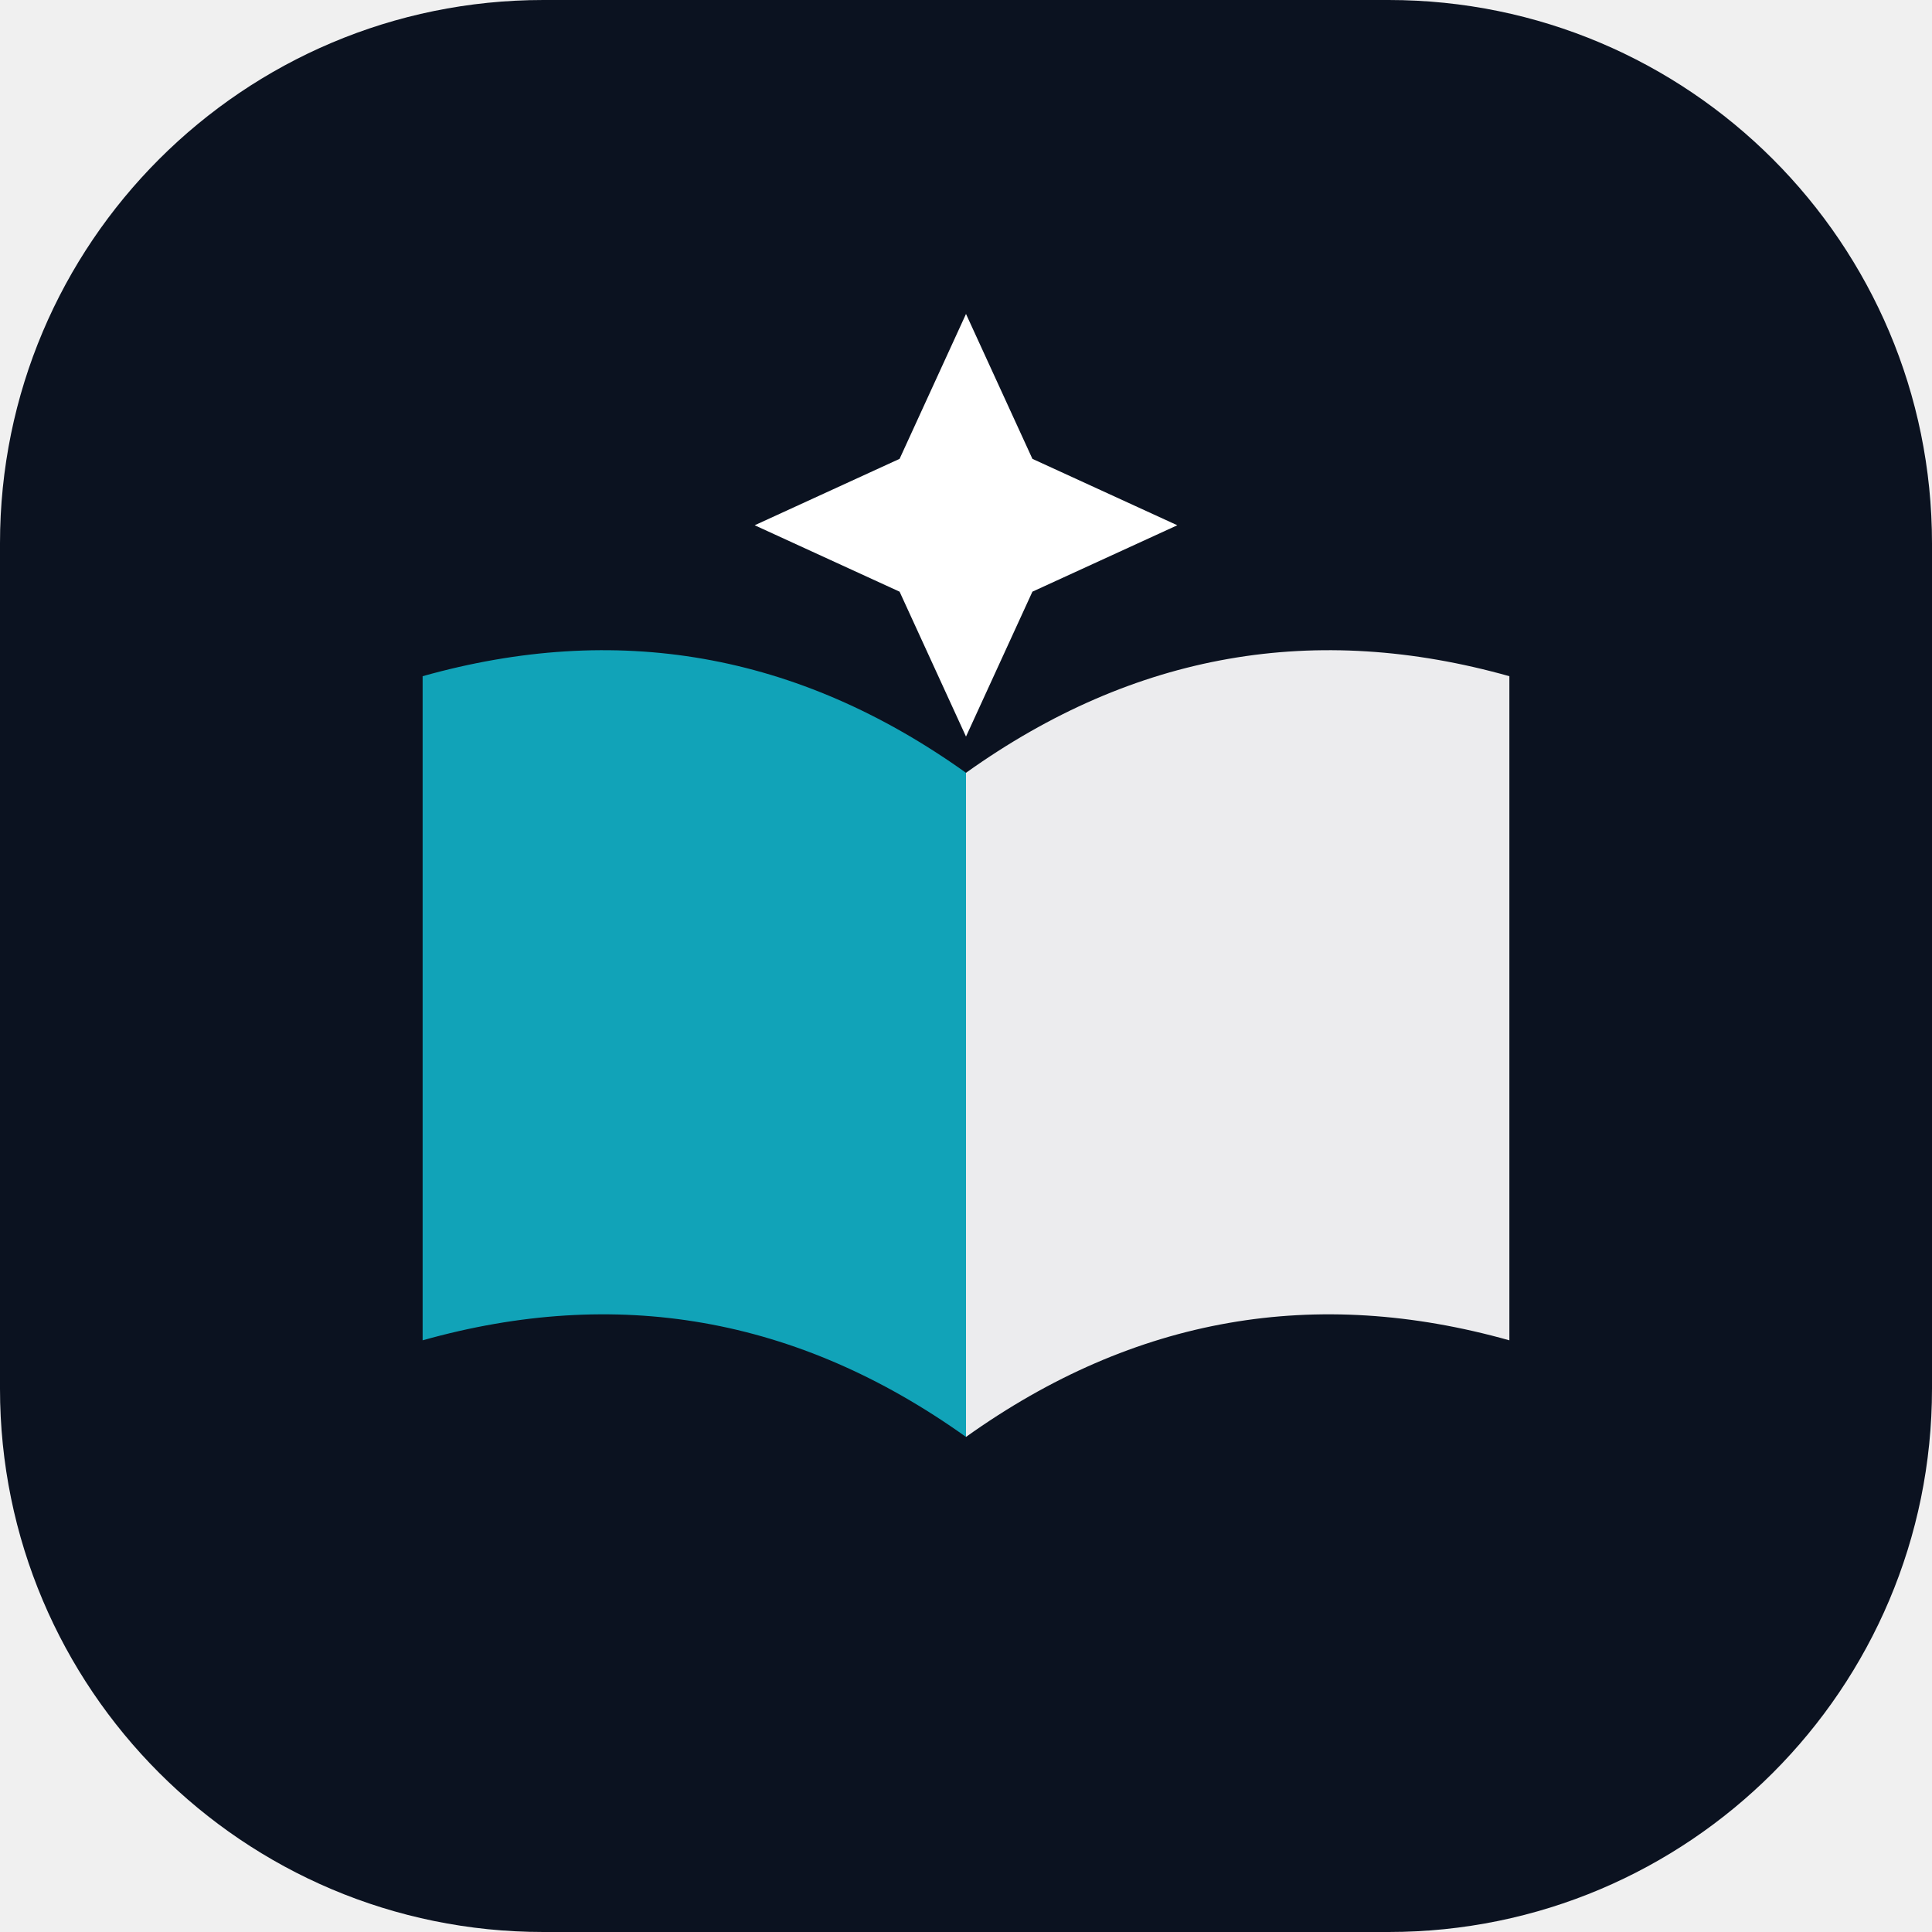
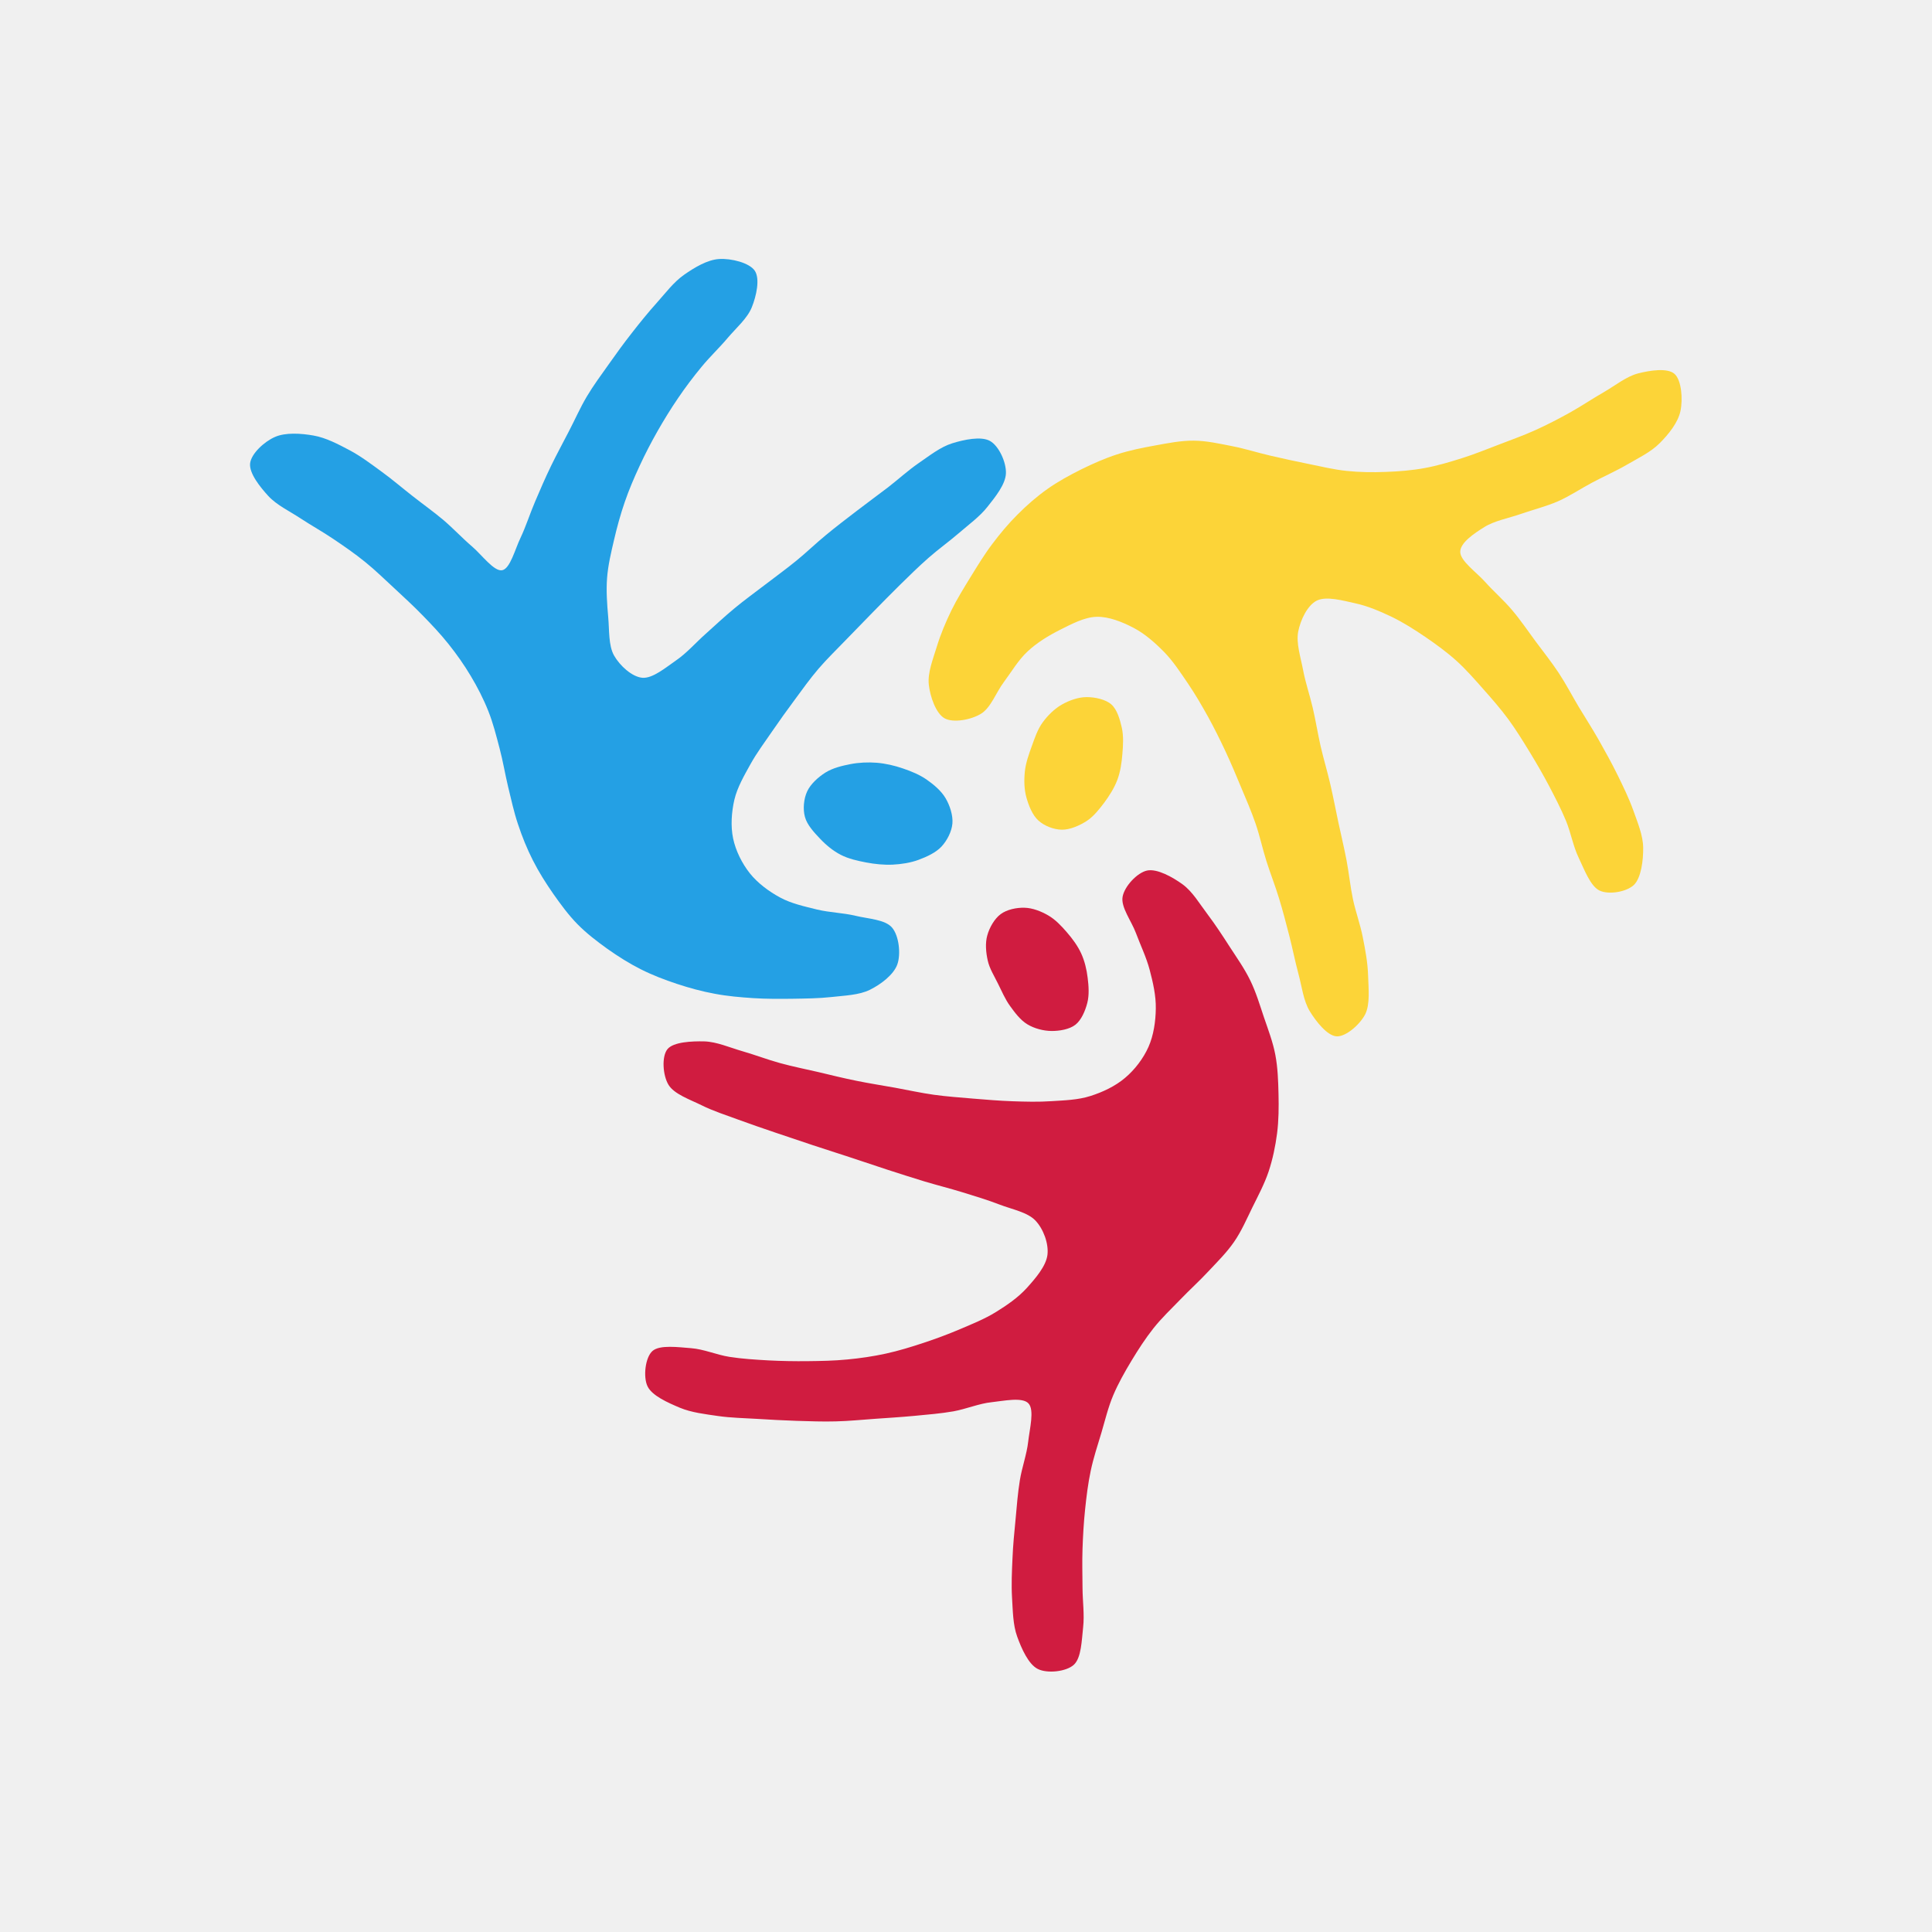
- <svg xmlns="http://www.w3.org/2000/svg" viewBox="0 0 32 32">
-   <rect width="32" height="32" rx="9" fill="#0B1220" />
-   <path d="M7 11.2c3.2-.9 6.2-.4 9 1.6v11c-2.8-2-5.8-2.5-9-1.6z" fill="#11A3B8" />
-   <path d="M25 11.2c-3.2-.9-6.2-.4-9 1.6v11c2.8-2 5.8-2.5 9-1.6z" fill="#fff" fill-opacity=".92" />
-   <path d="M16 5.2l1.1 2.4 2.4 1.1-2.4 1.1-1.1 2.4-1.1-2.4-2.4-1.1 2.4-1.1z" fill="#fff" />
+ <svg xmlns="http://www.w3.org/2000/svg" viewBox="0 0 256 256" width="256" height="256">
+   <g id="emblem">
+     <path id="blue-body" fill="#24a0e4" d="M 95.30 34.32 C 96.87 34.22, 99.29 34.81, 100.01 35.87 C 100.73 36.94, 100.22 39.23, 99.62 40.71 C 99.03 42.19, 97.54 43.46, 96.43 44.77 C 95.32 46.09, 94.05 47.28, 92.96 48.61 C 91.86 49.94, 90.82 51.32, 89.85 52.75 C 88.88 54.17, 87.97 55.65, 87.12 57.14 C 86.27 58.64, 85.47 60.18, 84.75 61.74 C 84.02 63.31, 83.34 64.90, 82.78 66.53 C 82.22 68.16, 81.76 69.83, 81.37 71.51 C 80.98 73.18, 80.57 74.88, 80.44 76.59 C 80.31 78.30, 80.44 80.05, 80.59 81.76 C 80.75 83.47, 80.61 85.51, 81.36 86.85 C 82.12 88.20, 83.75 89.70, 85.13 89.81 C 86.50 89.91, 88.23 88.44, 89.62 87.48 C 91.01 86.52, 92.18 85.17, 93.47 84.02 C 94.75 82.87, 96.01 81.69, 97.34 80.59 C 98.67 79.49, 100.07 78.48, 101.44 77.43 C 102.81 76.38, 104.21 75.37, 105.54 74.28 C 106.88 73.19, 108.12 71.98, 109.45 70.89 C 110.78 69.79, 112.16 68.74, 113.53 67.69 C 114.89 66.64, 116.29 65.63, 117.66 64.58 C 119.03 63.52, 120.30 62.35, 121.72 61.37 C 123.14 60.40, 124.60 59.23, 126.17 58.74 C 127.75 58.25, 130.00 57.77, 131.18 58.43 C 132.37 59.10, 133.35 61.27, 133.29 62.73 C 133.23 64.18, 131.89 65.84, 130.84 67.16 C 129.80 68.48, 128.33 69.53, 127.03 70.66 C 125.72 71.79, 124.31 72.79, 123.02 73.93 C 121.72 75.07, 120.50 76.28, 119.26 77.49 C 118.03 78.70, 116.83 79.93, 115.62 81.16 C 114.41 82.39, 113.21 83.63, 112.01 84.87 C 110.82 86.11, 109.57 87.31, 108.45 88.62 C 107.33 89.93, 106.32 91.34, 105.30 92.73 C 104.27 94.11, 103.27 95.52, 102.29 96.94 C 101.32 98.36, 100.27 99.76, 99.44 101.26 C 98.61 102.76, 97.70 104.32, 97.31 105.96 C 96.93 107.60, 96.80 109.47, 97.14 111.09 C 97.48 112.72, 98.32 114.41, 99.36 115.72 C 100.40 117.02, 101.89 118.13, 103.38 118.93 C 104.86 119.73, 106.61 120.11, 108.27 120.52 C 109.94 120.92, 111.72 120.95, 113.38 121.35 C 115.03 121.75, 117.28 121.83, 118.20 122.91 C 119.12 123.98, 119.39 126.42, 118.90 127.79 C 118.41 129.16, 116.72 130.43, 115.27 131.15 C 113.82 131.87, 111.90 131.91, 110.19 132.11 C 108.48 132.30, 106.75 132.31, 105.02 132.34 C 103.30 132.36, 101.57 132.37, 99.85 132.26 C 98.13 132.15, 96.40 132.00, 94.71 131.68 C 93.02 131.37, 91.33 130.91, 89.70 130.37 C 88.07 129.83, 86.45 129.21, 84.92 128.44 C 83.39 127.67, 81.90 126.73, 80.50 125.74 C 79.11 124.74, 77.73 123.69, 76.53 122.47 C 75.33 121.25, 74.29 119.83, 73.30 118.42 C 72.32 117.01, 71.39 115.54, 70.61 114.00 C 69.83 112.47, 69.18 110.85, 68.64 109.22 C 68.09 107.59, 67.73 105.90, 67.32 104.22 C 66.92 102.54, 66.64 100.83, 66.20 99.17 C 65.76 97.50, 65.34 95.81, 64.70 94.21 C 64.07 92.62, 63.27 91.06, 62.39 89.59 C 61.51 88.11, 60.51 86.69, 59.44 85.35 C 58.37 84.00, 57.17 82.74, 55.97 81.51 C 54.77 80.27, 53.49 79.11, 52.23 77.93 C 50.96 76.76, 49.73 75.55, 48.39 74.47 C 47.05 73.38, 45.62 72.39, 44.19 71.43 C 42.76 70.46, 41.25 69.63, 39.81 68.68 C 38.37 67.73, 36.68 66.94, 35.56 65.73 C 34.45 64.52, 33.00 62.71, 33.14 61.40 C 33.29 60.10, 35.03 58.51, 36.43 57.90 C 37.83 57.28, 39.89 57.42, 41.54 57.71 C 43.19 58.00, 44.80 58.85, 46.31 59.65 C 47.82 60.45, 49.21 61.51, 50.61 62.53 C 52.00 63.54, 53.31 64.67, 54.67 65.73 C 56.03 66.80, 57.44 67.80, 58.76 68.91 C 60.07 70.03, 61.26 71.31, 62.56 72.42 C 63.85 73.53, 65.46 75.75, 66.53 75.56 C 67.60 75.37, 68.24 72.78, 68.97 71.27 C 69.69 69.75, 70.22 68.06, 70.90 66.47 C 71.57 64.89, 72.26 63.30, 73.01 61.75 C 73.76 60.20, 74.59 58.69, 75.38 57.15 C 76.18 55.62, 76.87 54.03, 77.75 52.55 C 78.63 51.07, 79.66 49.68, 80.66 48.27 C 81.65 46.86, 82.67 45.46, 83.73 44.11 C 84.79 42.75, 85.88 41.40, 87.03 40.12 C 88.18 38.84, 89.25 37.39, 90.63 36.42 C 92.01 35.45, 93.74 34.41, 95.30 34.32 Z" />
+     <path id="blue-head" fill="#24a0e4" d="M 112.69 101.25 C 113.83 101.03, 115.03 100.98, 116.19 101.07 C 117.35 101.17, 118.53 101.44, 119.63 101.82 C 120.73 102.19, 121.85 102.65, 122.80 103.31 C 123.74 103.97, 124.72 104.79, 125.29 105.76 C 125.86 106.72, 126.29 108.04, 126.20 109.11 C 126.11 110.18, 125.50 111.37, 124.75 112.18 C 124.00 112.98, 122.80 113.53, 121.72 113.93 C 120.64 114.33, 119.44 114.51, 118.28 114.57 C 117.12 114.62, 115.92 114.50, 114.77 114.28 C 113.63 114.06, 112.43 113.80, 111.41 113.27 C 110.39 112.75, 109.44 111.96, 108.65 111.12 C 107.86 110.29, 106.94 109.30, 106.66 108.25 C 106.37 107.21, 106.50 105.85, 106.95 104.87 C 107.40 103.89, 108.42 102.97, 109.37 102.37 C 110.33 101.77, 111.55 101.47, 112.69 101.25 Z" />
+     <path id="yellow-body" fill="#fcd438" d="M 217.05 49.48 C 218.61 49.08, 220.94 48.71, 221.88 49.54 C 222.82 50.37, 223.00 52.93, 222.67 54.46 C 222.35 55.99, 221.10 57.54, 219.92 58.72 C 218.74 59.91, 217.09 60.69, 215.60 61.56 C 214.11 62.43, 212.52 63.12, 211.00 63.93 C 209.47 64.74, 208.03 65.72, 206.45 66.42 C 204.88 67.11, 203.18 67.52, 201.55 68.09 C 199.92 68.66, 198.02 69.00, 196.68 69.84 C 195.33 70.68, 193.47 71.92, 193.49 73.14 C 193.51 74.35, 195.64 75.82, 196.79 77.11 C 197.93 78.39, 199.26 79.53, 200.37 80.85 C 201.48 82.16, 202.45 83.60, 203.48 84.99 C 204.51 86.38, 205.59 87.73, 206.54 89.17 C 207.49 90.61, 208.29 92.15, 209.17 93.63 C 210.06 95.11, 211.00 96.56, 211.85 98.06 C 212.70 99.56, 213.54 101.08, 214.30 102.62 C 215.06 104.17, 215.83 105.74, 216.41 107.35 C 216.98 108.97, 217.71 110.67, 217.73 112.32 C 217.75 113.97, 217.47 116.30, 216.51 117.25 C 215.54 118.19, 213.16 118.59, 211.94 118.00 C 210.72 117.40, 209.93 115.21, 209.19 113.67 C 208.45 112.14, 208.16 110.37, 207.51 108.78 C 206.85 107.19, 206.05 105.65, 205.25 104.12 C 204.44 102.59, 203.58 101.10, 202.68 99.63 C 201.78 98.16, 200.87 96.68, 199.85 95.29 C 198.82 93.90, 197.69 92.60, 196.55 91.32 C 195.41 90.03, 194.26 88.71, 192.99 87.56 C 191.71 86.41, 190.30 85.38, 188.88 84.41 C 187.45 83.44, 185.98 82.50, 184.44 81.75 C 182.89 81.01, 181.24 80.30, 179.58 79.94 C 177.93 79.58, 175.75 78.96, 174.49 79.58 C 173.23 80.21, 172.33 82.14, 172.02 83.68 C 171.72 85.22, 172.35 87.11, 172.67 88.80 C 172.99 90.49, 173.56 92.13, 173.95 93.81 C 174.34 95.49, 174.61 97.20, 174.99 98.88 C 175.38 100.56, 175.88 102.22, 176.27 103.90 C 176.66 105.58, 176.98 107.28, 177.34 108.97 C 177.70 110.66, 178.11 112.34, 178.43 114.03 C 178.75 115.73, 178.92 117.46, 179.27 119.14 C 179.63 120.83, 180.24 122.47, 180.57 124.16 C 180.91 125.85, 181.23 127.57, 181.28 129.28 C 181.33 130.99, 181.57 133.08, 180.88 134.43 C 180.18 135.77, 178.32 137.40, 177.10 137.32 C 175.88 137.25, 174.39 135.37, 173.55 133.99 C 172.71 132.61, 172.50 130.70, 172.05 129.04 C 171.60 127.37, 171.27 125.67, 170.84 124.00 C 170.41 122.33, 169.98 120.66, 169.47 119.01 C 168.97 117.36, 168.33 115.75, 167.81 114.11 C 167.29 112.46, 166.93 110.76, 166.37 109.13 C 165.81 107.50, 165.12 105.91, 164.45 104.32 C 163.79 102.73, 163.12 101.13, 162.39 99.57 C 161.66 98.01, 160.89 96.46, 160.06 94.95 C 159.22 93.44, 158.35 91.95, 157.38 90.52 C 156.41 89.10, 155.45 87.62, 154.26 86.40 C 153.06 85.18, 151.71 83.98, 150.22 83.20 C 148.73 82.42, 146.94 81.69, 145.31 81.73 C 143.69 81.77, 141.99 82.69, 140.47 83.45 C 138.94 84.22, 137.41 85.15, 136.17 86.31 C 134.92 87.47, 134.03 89.02, 133.00 90.40 C 131.97 91.78, 131.29 93.79, 129.98 94.58 C 128.68 95.38, 126.31 95.82, 125.16 95.18 C 124.01 94.53, 123.24 92.29, 123.07 90.71 C 122.90 89.13, 123.63 87.33, 124.13 85.69 C 124.63 84.05, 125.31 82.44, 126.06 80.89 C 126.82 79.34, 127.74 77.87, 128.64 76.40 C 129.55 74.93, 130.45 73.44, 131.49 72.07 C 132.52 70.70, 133.63 69.37, 134.85 68.16 C 136.06 66.94, 137.38 65.79, 138.78 64.80 C 140.19 63.80, 141.72 62.97, 143.26 62.20 C 144.80 61.44, 146.38 60.74, 148.01 60.21 C 149.64 59.68, 151.36 59.33, 153.05 59.03 C 154.75 58.72, 156.48 58.37, 158.18 58.39 C 159.89 58.40, 161.59 58.79, 163.28 59.12 C 164.97 59.45, 166.62 59.98, 168.30 60.37 C 169.98 60.76, 171.67 61.13, 173.37 61.47 C 175.06 61.81, 176.75 62.23, 178.46 62.40 C 180.17 62.58, 181.91 62.60, 183.63 62.53 C 185.35 62.47, 187.09 62.33, 188.78 62.02 C 190.47 61.71, 192.14 61.21, 193.78 60.69 C 195.43 60.17, 197.03 59.51, 198.64 58.90 C 200.25 58.28, 201.88 57.70, 203.45 56.99 C 205.02 56.28, 206.56 55.48, 208.07 54.64 C 209.57 53.80, 211.00 52.83, 212.50 51.97 C 214.00 51.11, 215.48 49.89, 217.05 49.48 Z" />
+     <path id="yellow-head" fill="#fcd438" d="M 140.70 93.36 C 141.68 92.80, 142.90 92.37, 143.99 92.37 C 145.08 92.37, 146.48 92.66, 147.26 93.34 C 148.03 94.02, 148.40 95.35, 148.65 96.44 C 148.89 97.54, 148.82 98.77, 148.72 99.92 C 148.63 101.06, 148.46 102.25, 148.06 103.32 C 147.66 104.39, 147.01 105.42, 146.33 106.34 C 145.64 107.25, 144.90 108.20, 143.97 108.80 C 143.03 109.40, 141.77 109.95, 140.71 109.94 C 139.64 109.93, 138.37 109.44, 137.59 108.72 C 136.80 108.01, 136.30 106.74, 136.00 105.65 C 135.70 104.57, 135.68 103.35, 135.80 102.21 C 135.92 101.08, 136.33 99.94, 136.72 98.86 C 137.11 97.78, 137.49 96.64, 138.16 95.72 C 138.82 94.81, 139.73 93.91, 140.70 93.36 Z" />
+     <path id="red-body" fill="#d01c40" d="M 152.00 115.35 C 153.33 115.08, 155.36 116.21, 156.70 117.18 C 158.03 118.15, 158.98 119.80, 160.03 121.18 C 161.07 122.56, 162.02 124.02, 162.96 125.48 C 163.90 126.93, 164.92 128.37, 165.67 129.92 C 166.43 131.48, 166.93 133.16, 167.48 134.80 C 168.04 136.44, 168.67 138.08, 168.99 139.78 C 169.31 141.47, 169.37 143.23, 169.41 144.97 C 169.45 146.70, 169.44 148.46, 169.22 150.17 C 169.00 151.88, 168.64 153.60, 168.10 155.23 C 167.55 156.87, 166.72 158.42, 165.95 159.98 C 165.19 161.53, 164.49 163.16, 163.51 164.57 C 162.53 165.99, 161.27 167.23, 160.09 168.49 C 158.91 169.76, 157.61 170.93, 156.41 172.18 C 155.20 173.43, 153.93 174.63, 152.85 175.99 C 151.78 177.34, 150.83 178.81, 149.93 180.30 C 149.04 181.78, 148.17 183.31, 147.50 184.90 C 146.83 186.49, 146.43 188.19, 145.94 189.85 C 145.44 191.51, 144.89 193.17, 144.53 194.87 C 144.17 196.56, 143.96 198.29, 143.78 200.02 C 143.60 201.74, 143.50 203.48, 143.44 205.22 C 143.38 206.95, 143.43 208.69, 143.44 210.43 C 143.45 212.16, 143.71 213.94, 143.52 215.63 C 143.33 217.33, 143.29 219.67, 142.29 220.59 C 141.29 221.51, 138.77 221.78, 137.52 221.15 C 136.27 220.53, 135.35 218.43, 134.78 216.85 C 134.21 215.28, 134.21 213.43, 134.10 211.70 C 134.00 209.97, 134.08 208.22, 134.16 206.49 C 134.23 204.76, 134.40 203.03, 134.57 201.30 C 134.73 199.57, 134.86 197.83, 135.14 196.12 C 135.42 194.41, 136.05 192.72, 136.24 191.03 C 136.43 189.34, 137.09 186.83, 136.28 185.96 C 135.47 185.09, 133.05 185.62, 131.39 185.80 C 129.74 185.97, 128.04 186.70, 126.33 187.01 C 124.62 187.31, 122.88 187.44, 121.15 187.61 C 119.43 187.77, 117.69 187.88, 115.96 188.00 C 114.23 188.12, 112.50 188.30, 110.76 188.34 C 109.03 188.39, 107.29 188.32, 105.55 188.27 C 103.82 188.21, 102.08 188.12, 100.35 188.01 C 98.62 187.90, 96.87 187.88, 95.15 187.63 C 93.44 187.38, 91.64 187.18, 90.08 186.53 C 88.52 185.87, 86.40 184.95, 85.80 183.69 C 85.20 182.44, 85.50 179.85, 86.46 179.01 C 87.42 178.17, 89.87 178.51, 91.57 178.64 C 93.27 178.77, 94.94 179.52, 96.65 179.79 C 98.36 180.06, 100.10 180.16, 101.83 180.26 C 103.57 180.35, 105.30 180.38, 107.04 180.36 C 108.78 180.34, 110.52 180.31, 112.25 180.14 C 113.97 179.98, 115.69 179.73, 117.38 179.36 C 119.07 178.99, 120.74 178.48, 122.39 177.93 C 124.03 177.39, 125.66 176.78, 127.26 176.10 C 128.85 175.42, 130.48 174.77, 131.95 173.86 C 133.41 172.96, 134.91 171.93, 136.05 170.67 C 137.19 169.41, 138.60 167.78, 138.79 166.29 C 138.98 164.80, 138.26 162.84, 137.20 161.73 C 136.15 160.62, 134.08 160.24, 132.47 159.62 C 130.86 159.00, 129.18 158.49, 127.52 157.98 C 125.86 157.47, 124.18 157.05, 122.51 156.55 C 120.85 156.05, 119.20 155.51, 117.55 154.98 C 115.90 154.44, 114.26 153.88, 112.61 153.34 C 110.96 152.80, 109.31 152.27, 107.66 151.73 C 106.01 151.18, 104.36 150.63, 102.72 150.07 C 101.08 149.51, 99.43 148.95, 97.80 148.35 C 96.18 147.75, 94.50 147.22, 92.96 146.45 C 91.42 145.69, 89.33 144.98, 88.58 143.74 C 87.82 142.50, 87.65 139.97, 88.45 139.01 C 89.24 138.06, 91.67 137.95, 93.33 137.99 C 94.98 138.04, 96.70 138.81, 98.37 139.29 C 100.04 139.77, 101.67 140.40, 103.34 140.86 C 105.01 141.32, 106.72 141.66, 108.41 142.05 C 110.10 142.45, 111.78 142.87, 113.48 143.21 C 115.18 143.56, 116.90 143.82, 118.61 144.13 C 120.32 144.44, 122.01 144.82, 123.73 145.06 C 125.45 145.30, 127.19 145.42, 128.92 145.57 C 130.65 145.71, 132.38 145.86, 134.12 145.92 C 135.85 145.98, 137.60 146.03, 139.33 145.91 C 141.05 145.80, 142.85 145.75, 144.47 145.23 C 146.10 144.72, 147.79 143.92, 149.07 142.83 C 150.36 141.75, 151.50 140.25, 152.18 138.72 C 152.86 137.19, 153.13 135.34, 153.15 133.64 C 153.18 131.94, 152.78 130.19, 152.34 128.52 C 151.90 126.85, 151.12 125.25, 150.52 123.64 C 149.92 122.03, 148.50 120.21, 148.75 118.83 C 148.99 117.45, 150.68 115.63, 152.00 115.35 Z" />
+     <path id="red-head" fill="#d01c40" d="M 132.59 121.13 C 133.41 120.52, 134.69 120.25, 135.74 120.28 C 136.80 120.30, 137.96 120.75, 138.90 121.30 C 139.84 121.84, 140.66 122.71, 141.38 123.55 C 142.11 124.39, 142.80 125.33, 143.26 126.33 C 143.72 127.33, 143.99 128.47, 144.12 129.56 C 144.26 130.66, 144.34 131.87, 144.07 132.90 C 143.80 133.94, 143.29 135.16, 142.50 135.78 C 141.71 136.40, 140.38 136.62, 139.32 136.61 C 138.25 136.60, 137.04 136.28, 136.12 135.72 C 135.21 135.17, 134.48 134.19, 133.83 133.29 C 133.18 132.39, 132.74 131.34, 132.24 130.34 C 131.75 129.33, 131.11 128.34, 130.88 127.27 C 130.64 126.21, 130.53 124.97, 130.82 123.95 C 131.10 122.92, 131.77 121.74, 132.59 121.13 Z" />
+   </g>
</svg>
